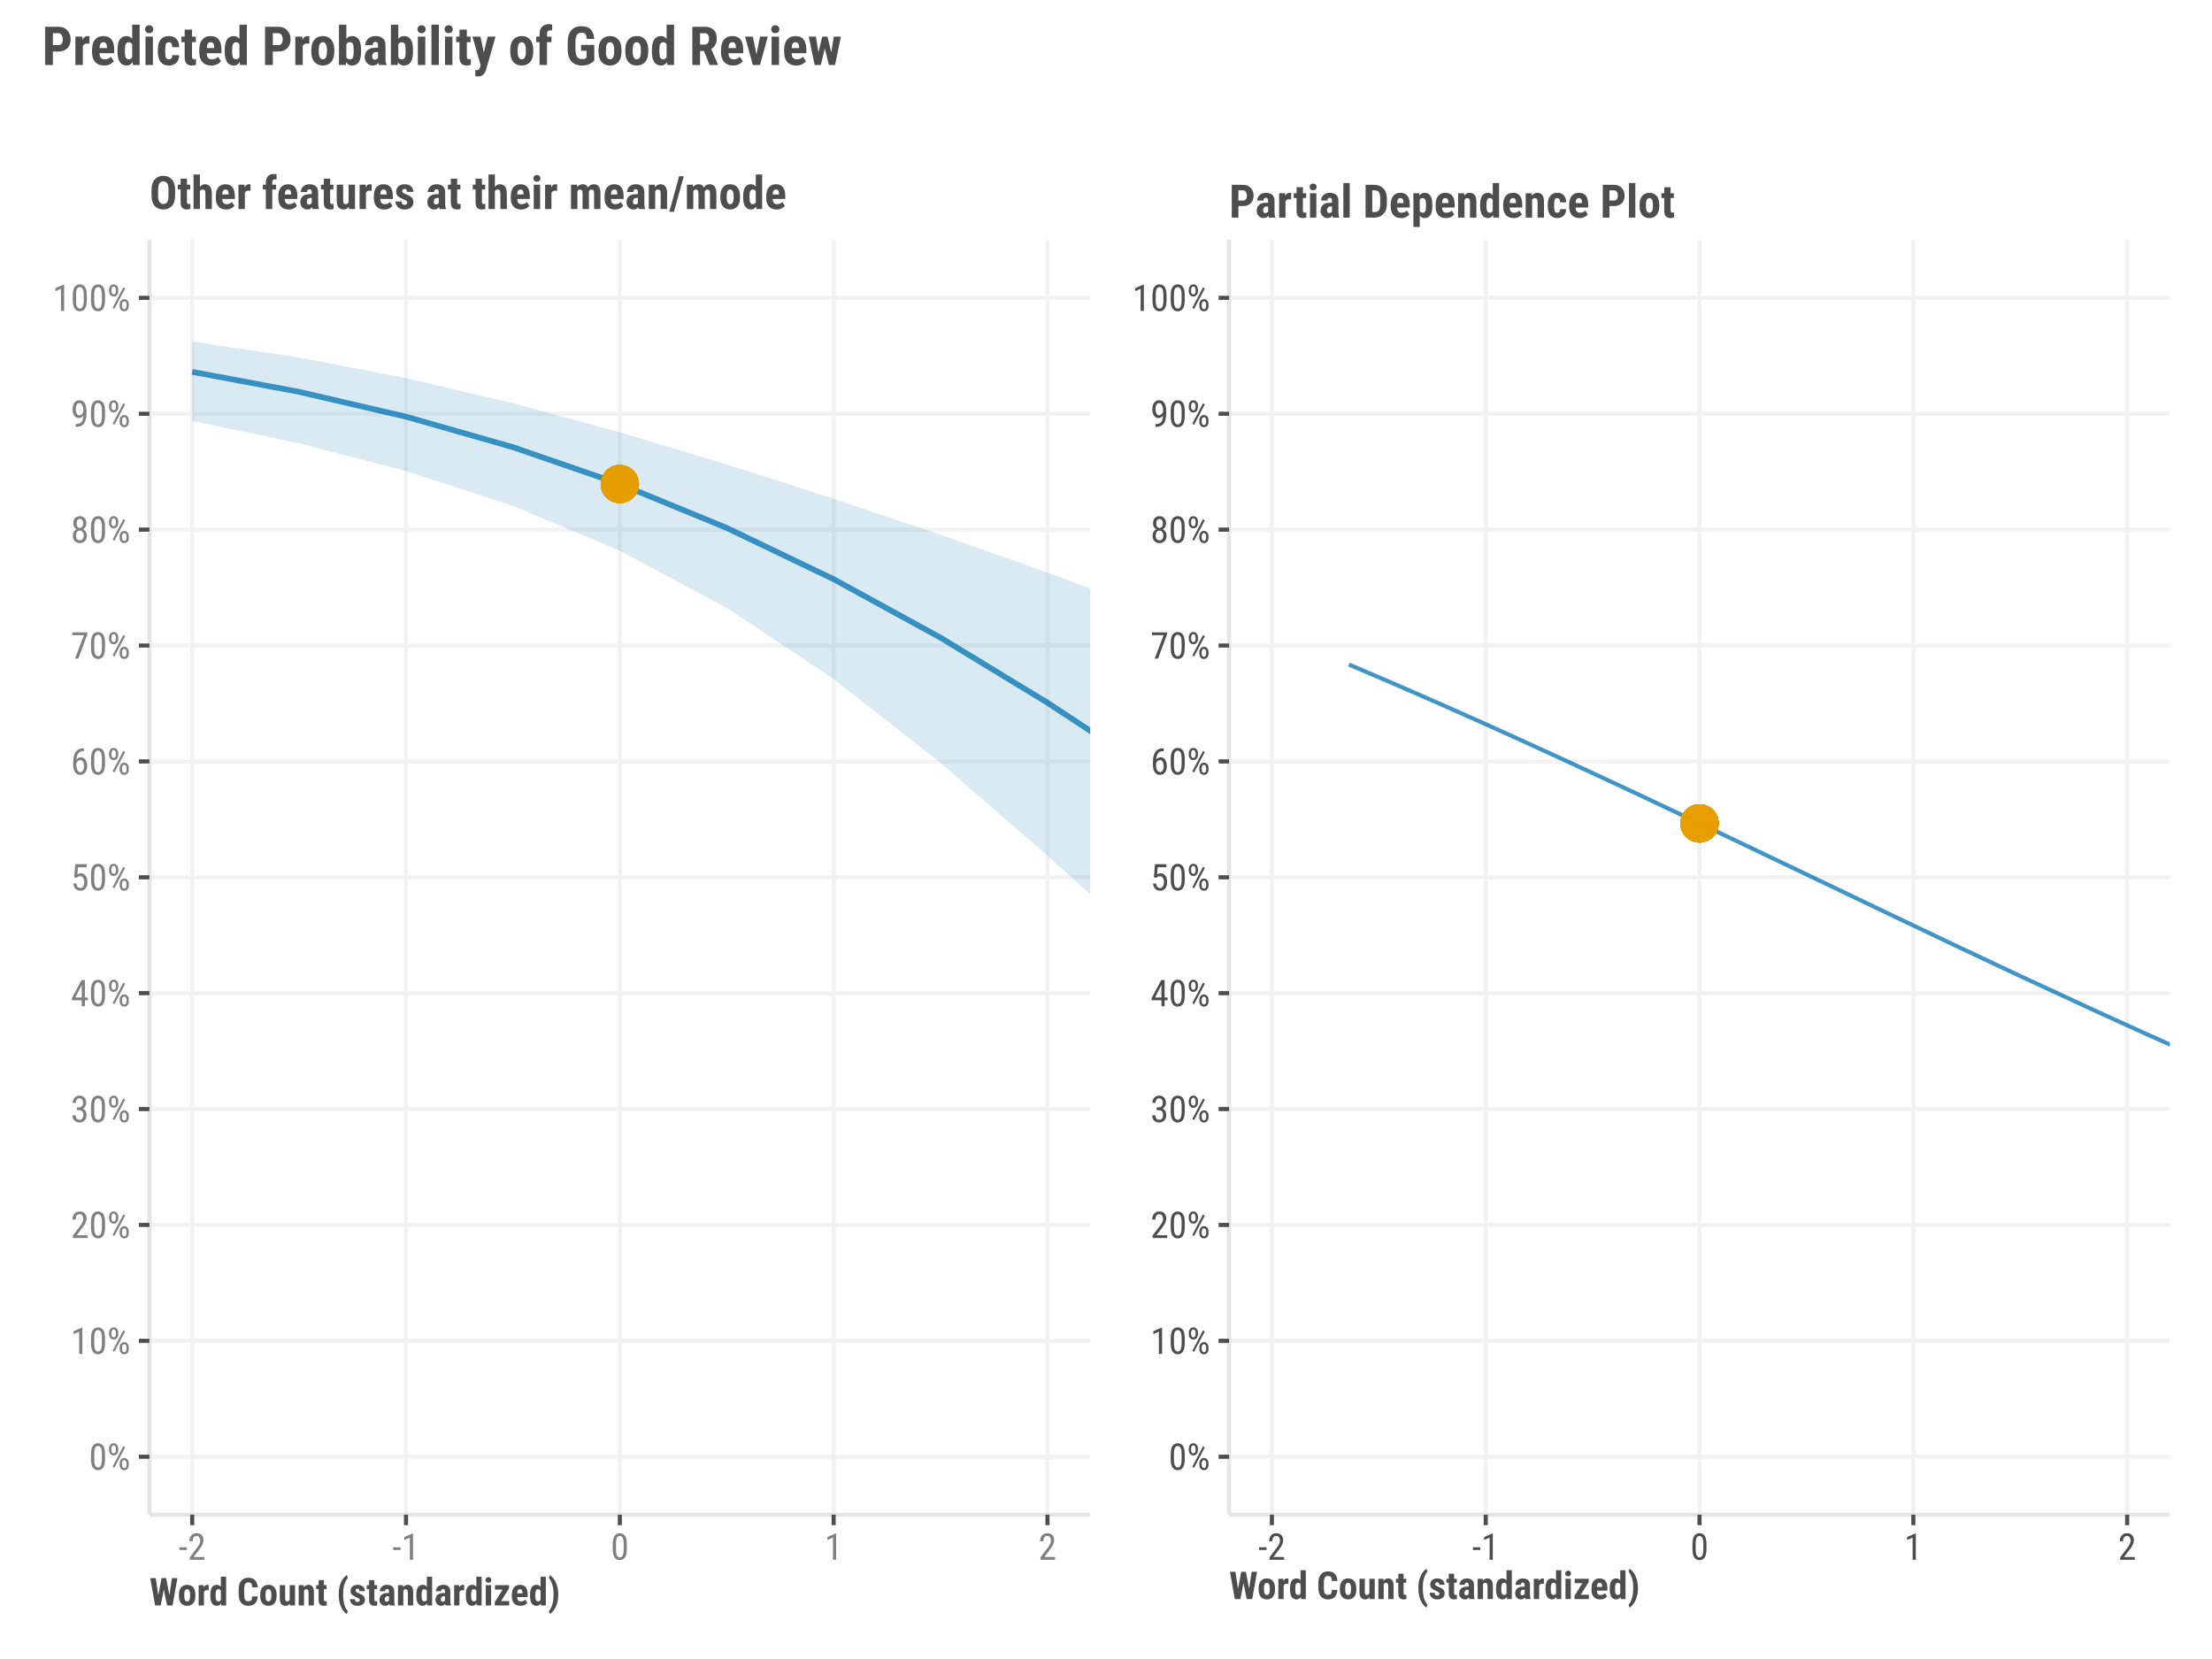
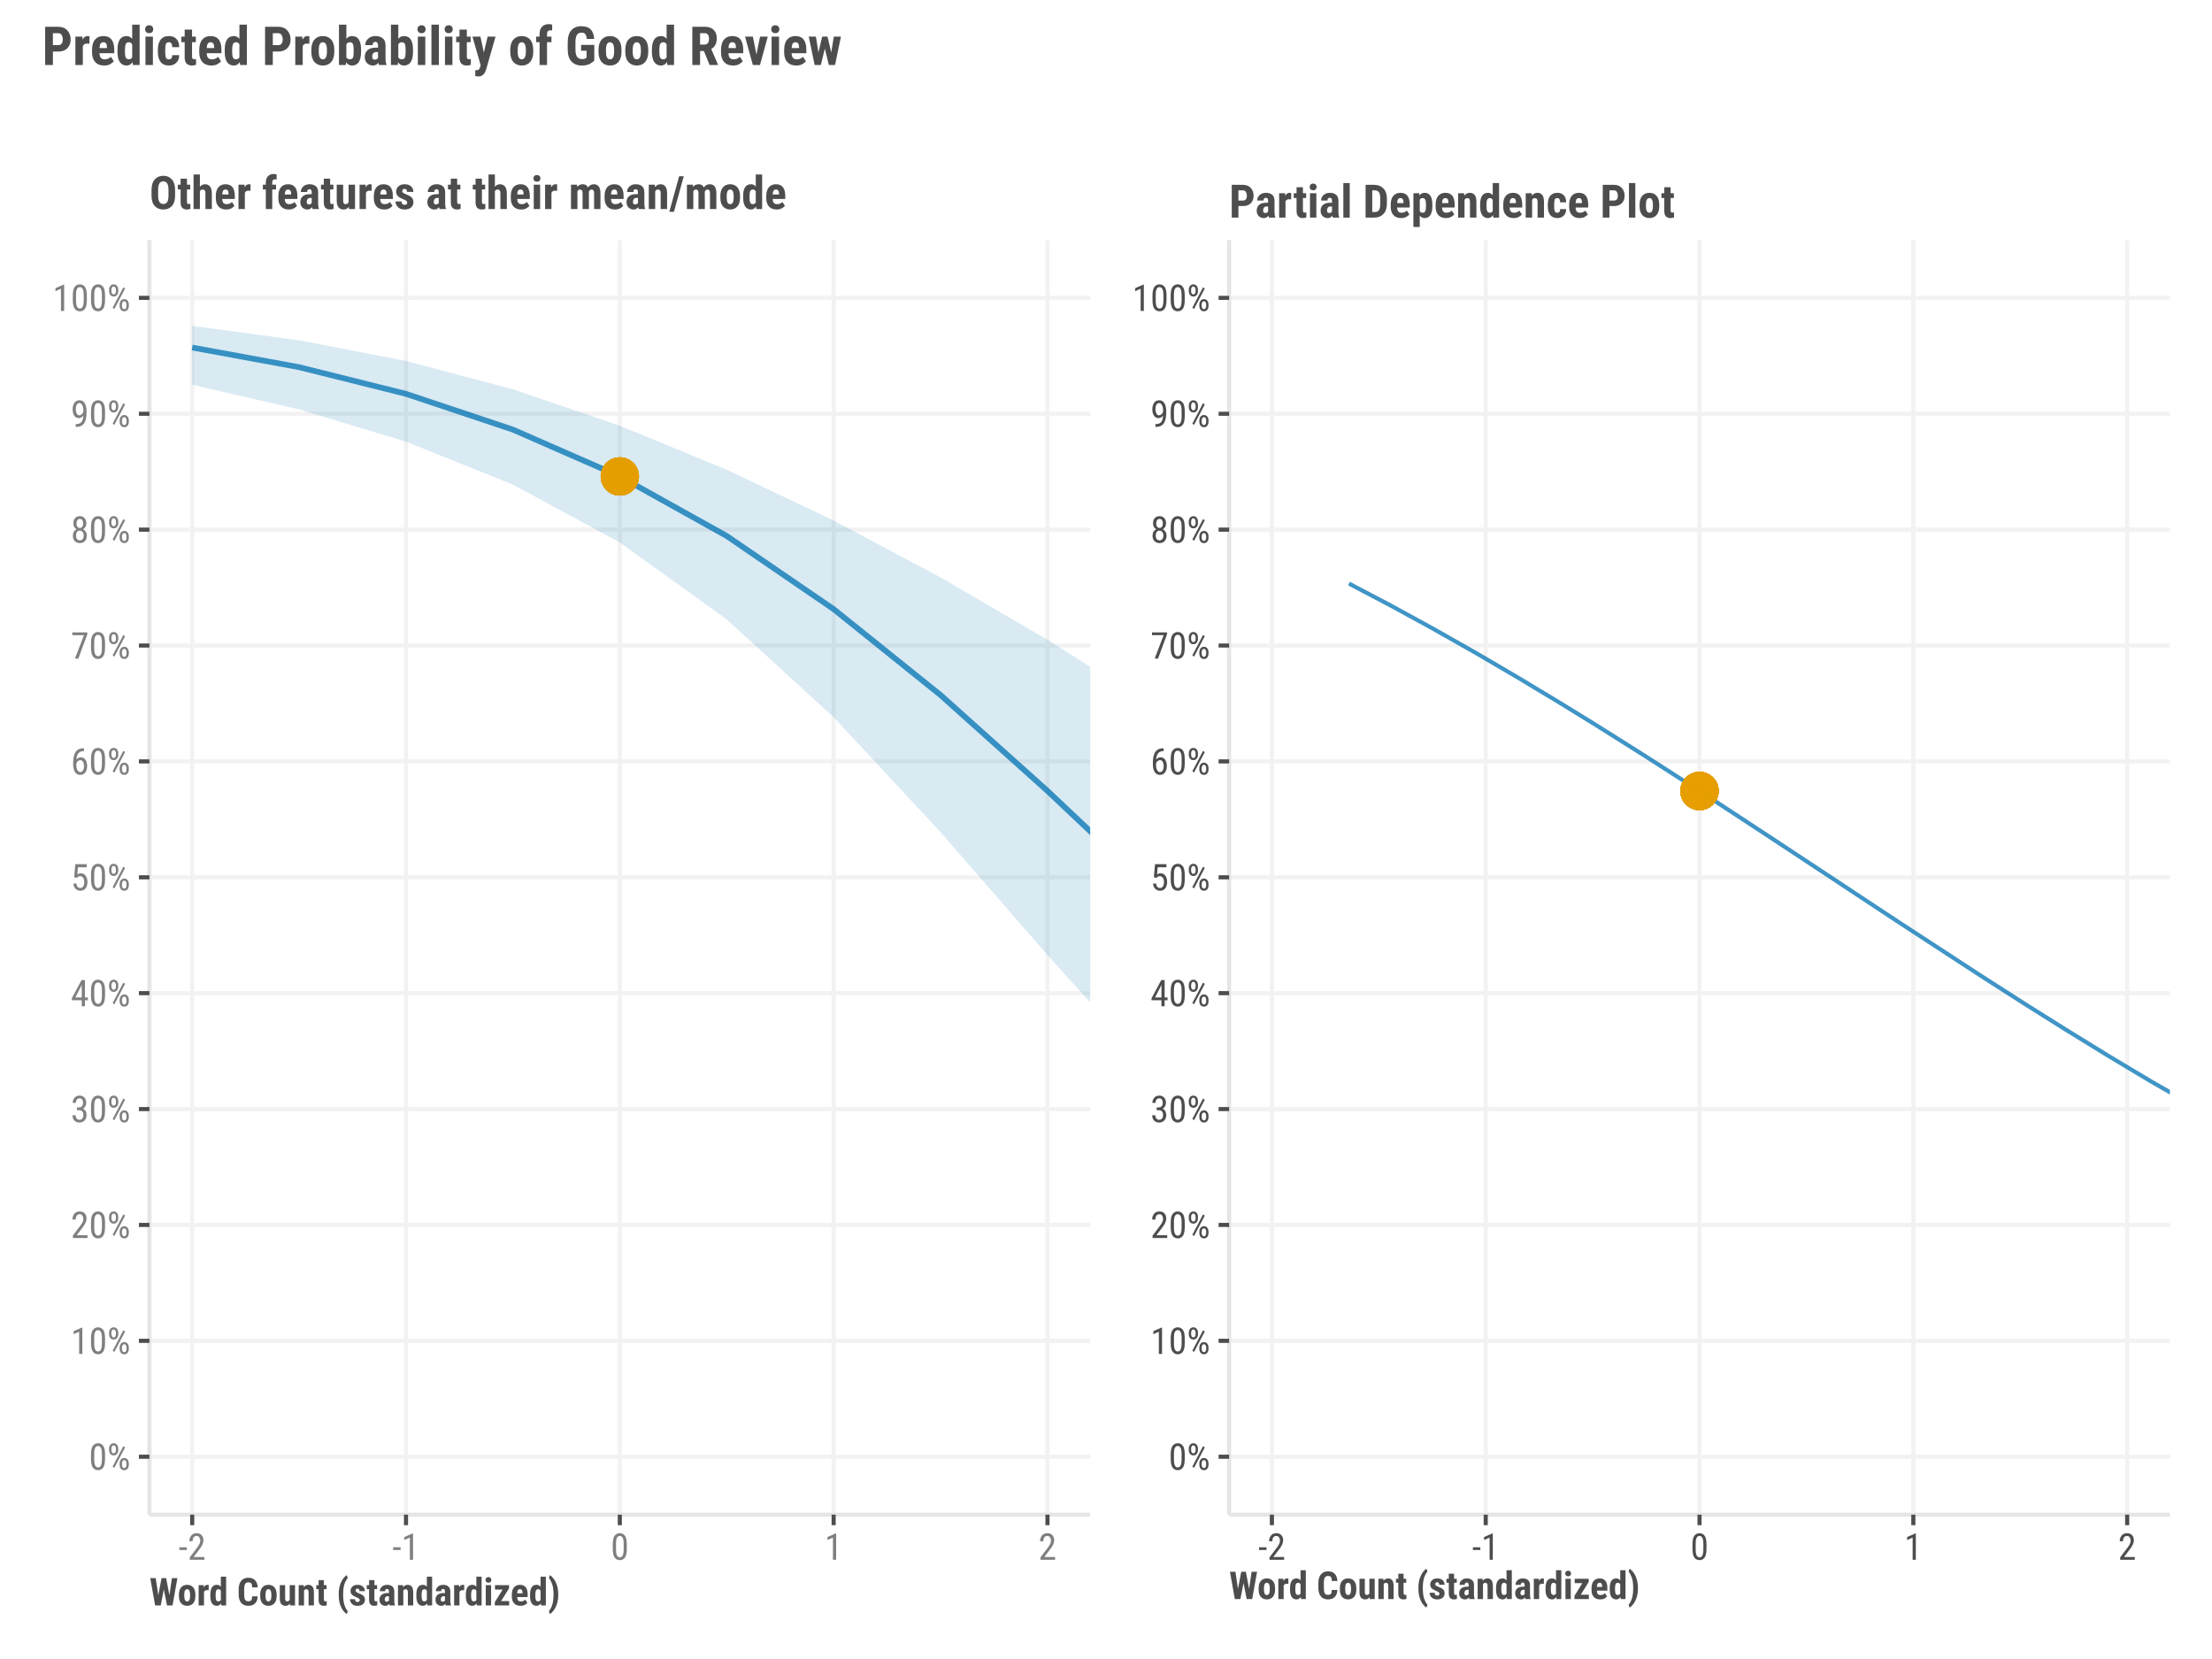
<svg xmlns="http://www.w3.org/2000/svg" class="svglite" width="576.00pt" height="432.00pt" viewBox="0 0 576.00 432.00">
  <defs>
    <style type="text/css">
    .svglite line, .svglite polyline, .svglite polygon, .svglite path, .svglite rect, .svglite circle {
      fill: none;
      stroke: #000000;
      stroke-linecap: round;
      stroke-linejoin: round;
      stroke-miterlimit: 10.00;
    }
    .svglite text {
      white-space: pre;
    }
  </style>
  </defs>
  <rect width="100%" height="100%" style="stroke: none; fill: none;" />
  <defs>
    <clipPath id="cpMC4wMHw1NzYuMDB8MC4wMHw0MzIuMDA=">
      <rect x="0.00" y="0.00" width="576.00" height="432.00" />
    </clipPath>
  </defs>
  <g clip-path="url(#cpMC4wMHw1NzYuMDB8MC4wMHw0MzIuMDA=)">
    <rect x="0" y="0" width="576.00" height="432.00" style="stroke-width: 1.07; stroke: none;" />
  </g>
  <defs>
    <clipPath id="cpMzguOTF8NTY1LjA0fDYyLjQ4fDM5NC40Mg==">
      <rect x="38.91" y="62.48" width="526.13" height="331.94" />
    </clipPath>
  </defs>
  <g clip-path="url(#cpMzguOTF8NTY1LjA0fDYyLjQ4fDM5NC40Mg==)">
</g>
  <g clip-path="url(#cpMC4wMHw1NzYuMDB8MC4wMHw0MzIuMDA=)">
</g>
  <defs>
    <clipPath id="cpNS40OHwyODkuMzd8MjIuMDB8NDI2LjUy">
      <rect x="5.48" y="22.00" width="283.89" height="404.52" />
    </clipPath>
  </defs>
  <g clip-path="url(#cpNS40OHwyODkuMzd8MjIuMDB8NDI2LjUy)">
    <rect x="5.48" y="22.00" width="283.89" height="404.52" style="stroke-width: 1.07; stroke: none;" />
  </g>
  <g clip-path="url(#cpMC4wMHw1NzYuMDB8MC4wMHw0MzIuMDA=)">
</g>
  <defs>
    <clipPath id="cpMzguOTF8MjgzLjg5fDYyLjQ4fDM5NC40Mg==">
      <rect x="38.91" y="62.48" width="244.98" height="331.94" />
    </clipPath>
  </defs>
  <g clip-path="url(#cpMzguOTF8MjgzLjg5fDYyLjQ4fDM5NC40Mg==)">
    <polyline points="38.91,379.33 283.89,379.33 " style="stroke-width: 1.07; stroke: #F2F2F2; stroke-linecap: butt;" />
    <polyline points="38.91,349.15 283.89,349.15 " style="stroke-width: 1.07; stroke: #F2F2F2; stroke-linecap: butt;" />
    <polyline points="38.91,318.97 283.89,318.97 " style="stroke-width: 1.07; stroke: #F2F2F2; stroke-linecap: butt;" />
    <polyline points="38.91,288.80 283.89,288.80 " style="stroke-width: 1.07; stroke: #F2F2F2; stroke-linecap: butt;" />
    <polyline points="38.91,258.62 283.89,258.62 " style="stroke-width: 1.07; stroke: #F2F2F2; stroke-linecap: butt;" />
    <polyline points="38.91,228.45 283.89,228.45 " style="stroke-width: 1.07; stroke: #F2F2F2; stroke-linecap: butt;" />
    <polyline points="38.91,198.27 283.89,198.27 " style="stroke-width: 1.07; stroke: #F2F2F2; stroke-linecap: butt;" />
    <polyline points="38.91,168.09 283.89,168.09 " style="stroke-width: 1.07; stroke: #F2F2F2; stroke-linecap: butt;" />
    <polyline points="38.91,137.92 283.89,137.92 " style="stroke-width: 1.07; stroke: #F2F2F2; stroke-linecap: butt;" />
    <polyline points="38.91,107.74 283.89,107.74 " style="stroke-width: 1.07; stroke: #F2F2F2; stroke-linecap: butt;" />
    <polyline points="38.91,77.56 283.89,77.56 " style="stroke-width: 1.07; stroke: #F2F2F2; stroke-linecap: butt;" />
    <polyline points="50.05,394.42 50.05,62.48 " style="stroke-width: 1.07; stroke: #F2F2F2; stroke-linecap: butt;" />
    <polyline points="105.72,394.42 105.72,62.48 " style="stroke-width: 1.07; stroke: #F2F2F2; stroke-linecap: butt;" />
    <polyline points="161.40,394.42 161.40,62.48 " style="stroke-width: 1.07; stroke: #F2F2F2; stroke-linecap: butt;" />
    <polyline points="217.08,394.42 217.08,62.48 " style="stroke-width: 1.07; stroke: #F2F2F2; stroke-linecap: butt;" />
    <polyline points="272.76,394.42 272.76,62.48 " style="stroke-width: 1.07; stroke: #F2F2F2; stroke-linecap: butt;" />
-     <polyline points="50.05,96.83 77.89,102.04 105.72,108.51 133.56,116.44 161.40,126.04 189.24,137.47 217.08,150.82 244.92,166.05 272.76,182.99 300.59,201.29 328.43,220.46 356.27,239.89 384.11,258.94 411.95,277.03 " style="stroke-width: 1.49; stroke: #0072B2; stroke-opacity: 0.75; stroke-linecap: butt;" />
-     <polygon points="50.05,88.94 77.89,93.11 105.72,98.45 133.56,104.99 161.40,112.58 189.24,120.95 217.08,129.86 244.92,139.24 272.76,149.10 300.59,159.46 328.43,170.33 356.27,181.67 384.11,193.42 411.95,205.49 411.95,330.39 384.11,314.32 356.27,294.87 328.43,272.42 300.59,247.94 272.76,222.81 244.92,198.63 217.08,176.83 189.24,158.32 161.40,143.39 133.56,131.72 105.72,122.63 77.89,115.43 50.05,109.60 " style="stroke-width: 0.00; stroke: none; stroke-linecap: butt; fill: #0072B2; fill-opacity: 0.15;" />
-     <polyline points="50.05,88.94 77.89,93.11 105.72,98.45 133.56,104.99 161.40,112.58 189.24,120.95 217.08,129.86 244.92,139.24 272.76,149.10 300.59,159.46 328.43,170.33 356.27,181.67 384.11,193.42 411.95,205.49 " style="stroke-width: 1.07; stroke: none; stroke-linecap: butt;" />
-     <polyline points="411.95,330.39 384.11,314.32 356.27,294.87 328.43,272.42 300.59,247.94 272.76,222.81 244.92,198.63 217.08,176.83 189.24,158.32 161.40,143.39 133.56,131.72 105.72,122.63 77.89,115.43 50.05,109.60 " style="stroke-width: 1.07; stroke: none; stroke-linecap: butt;" />
-     <circle cx="161.40" cy="126.04" r="4.62" style="stroke-width: 0.71; stroke: #E69F00; stroke-opacity: 0.50; fill: #E69F00; fill-opacity: 0.50;" />
-     <circle cx="161.40" cy="126.04" r="4.62" style="stroke-width: 0.71; stroke: #E69F00; stroke-opacity: 0.50; fill: #E69F00; fill-opacity: 0.50;" />
-     <circle cx="161.40" cy="126.04" r="4.62" style="stroke-width: 0.71; stroke: #E69F00; stroke-opacity: 0.50; fill: #E69F00; fill-opacity: 0.50;" />
-     <circle cx="161.40" cy="126.04" r="4.62" style="stroke-width: 0.71; stroke: #E69F00; stroke-opacity: 0.50; fill: #E69F00; fill-opacity: 0.50;" />
-     <circle cx="161.40" cy="126.04" r="4.62" style="stroke-width: 0.71; stroke: #E69F00; stroke-opacity: 0.50; fill: #E69F00; fill-opacity: 0.50;" />
-     <circle cx="161.40" cy="126.04" r="4.62" style="stroke-width: 0.71; stroke: #E69F00; stroke-opacity: 0.50; fill: #E69F00; fill-opacity: 0.50;" />
-     <circle cx="161.40" cy="126.04" r="4.62" style="stroke-width: 0.71; stroke: #E69F00; stroke-opacity: 0.50; fill: #E69F00; fill-opacity: 0.50;" />
-     <circle cx="161.40" cy="126.04" r="4.62" style="stroke-width: 0.71; stroke: #E69F00; stroke-opacity: 0.50; fill: #E69F00; fill-opacity: 0.50;" />
-     <circle cx="161.40" cy="126.04" r="4.62" style="stroke-width: 0.71; stroke: #E69F00; stroke-opacity: 0.50; fill: #E69F00; fill-opacity: 0.50;" />
-     <circle cx="161.40" cy="126.04" r="4.62" style="stroke-width: 0.71; stroke: #E69F00; stroke-opacity: 0.50; fill: #E69F00; fill-opacity: 0.50;" />
-     <circle cx="161.40" cy="126.04" r="4.62" style="stroke-width: 0.71; stroke: #E69F00; stroke-opacity: 0.50; fill: #E69F00; fill-opacity: 0.50;" />
-     <circle cx="161.40" cy="126.04" r="4.62" style="stroke-width: 0.71; stroke: #E69F00; stroke-opacity: 0.50; fill: #E69F00; fill-opacity: 0.50;" />
-     <circle cx="161.40" cy="126.04" r="4.62" style="stroke-width: 0.71; stroke: #E69F00; stroke-opacity: 0.50; fill: #E69F00; fill-opacity: 0.50;" />
-     <circle cx="161.40" cy="126.04" r="4.62" style="stroke-width: 0.71; stroke: #E69F00; stroke-opacity: 0.50; fill: #E69F00; fill-opacity: 0.50;" />
+     <polyline points="50.05,90.50 77.89,95.61 105.72,102.56 133.56,111.87 161.40,124.06 189.24,139.57 217.08,158.62 244.92,180.99 272.76,205.95 300.59,232.23 328.43,258.28 356.27,282.61 384.11,304.08 411.95,322.12 " style="stroke-width: 1.49; stroke: #0072B2; stroke-opacity: 0.75; stroke-linecap: butt;" />
+     <polygon points="50.05,84.85 77.89,88.61 105.72,94.00 133.56,101.37 161.40,110.85 189.24,122.32 217.08,135.54 244.92,150.35 272.76,166.61 300.59,184.15 328.43,202.63 356.27,221.62 384.11,240.61 411.95,259.06 411.95,356.31 384.11,344.68 356.27,328.36 328.43,306.60 300.59,279.56 272.76,248.68 244.92,216.70 217.08,186.76 189.24,161.30 161.40,141.25 133.56,126.19 105.72,115.00 77.89,106.60 50.05,100.20 " style="stroke-width: 0.00; stroke: none; stroke-linecap: butt; fill: #0072B2; fill-opacity: 0.15;" />
+     <polyline points="50.05,84.85 77.89,88.61 105.72,94.00 133.56,101.37 161.40,110.85 189.24,122.32 217.08,135.54 244.92,150.35 272.76,166.61 300.59,184.15 328.43,202.63 356.27,221.62 384.11,240.61 411.95,259.06 " style="stroke-width: 1.07; stroke: none; stroke-linecap: butt;" />
+     <polyline points="411.95,356.31 384.11,344.68 356.27,328.36 328.43,306.60 300.59,279.56 272.76,248.68 244.92,216.70 217.08,186.76 189.24,161.30 161.40,141.25 133.56,126.19 105.72,115.00 77.89,106.60 50.05,100.20 " style="stroke-width: 1.07; stroke: none; stroke-linecap: butt;" />
+     <circle cx="161.40" cy="124.06" r="4.62" style="stroke-width: 0.71; stroke: #E69F00; stroke-opacity: 0.50; fill: #E69F00; fill-opacity: 0.50;" />
+     <circle cx="161.40" cy="124.06" r="4.62" style="stroke-width: 0.71; stroke: #E69F00; stroke-opacity: 0.50; fill: #E69F00; fill-opacity: 0.50;" />
+     <circle cx="161.40" cy="124.06" r="4.62" style="stroke-width: 0.71; stroke: #E69F00; stroke-opacity: 0.50; fill: #E69F00; fill-opacity: 0.50;" />
+     <circle cx="161.40" cy="124.06" r="4.62" style="stroke-width: 0.71; stroke: #E69F00; stroke-opacity: 0.50; fill: #E69F00; fill-opacity: 0.50;" />
+     <circle cx="161.40" cy="124.06" r="4.62" style="stroke-width: 0.71; stroke: #E69F00; stroke-opacity: 0.50; fill: #E69F00; fill-opacity: 0.50;" />
+     <circle cx="161.40" cy="124.06" r="4.62" style="stroke-width: 0.71; stroke: #E69F00; stroke-opacity: 0.50; fill: #E69F00; fill-opacity: 0.50;" />
+     <circle cx="161.40" cy="124.06" r="4.62" style="stroke-width: 0.71; stroke: #E69F00; stroke-opacity: 0.50; fill: #E69F00; fill-opacity: 0.50;" />
+     <circle cx="161.40" cy="124.06" r="4.62" style="stroke-width: 0.71; stroke: #E69F00; stroke-opacity: 0.50; fill: #E69F00; fill-opacity: 0.50;" />
+     <circle cx="161.40" cy="124.06" r="4.62" style="stroke-width: 0.71; stroke: #E69F00; stroke-opacity: 0.50; fill: #E69F00; fill-opacity: 0.50;" />
+     <circle cx="161.40" cy="124.06" r="4.62" style="stroke-width: 0.71; stroke: #E69F00; stroke-opacity: 0.50; fill: #E69F00; fill-opacity: 0.50;" />
+     <circle cx="161.40" cy="124.06" r="4.62" style="stroke-width: 0.71; stroke: #E69F00; stroke-opacity: 0.50; fill: #E69F00; fill-opacity: 0.50;" />
+     <circle cx="161.40" cy="124.06" r="4.62" style="stroke-width: 0.71; stroke: #E69F00; stroke-opacity: 0.50; fill: #E69F00; fill-opacity: 0.50;" />
+     <circle cx="161.40" cy="124.06" r="4.62" style="stroke-width: 0.71; stroke: #E69F00; stroke-opacity: 0.50; fill: #E69F00; fill-opacity: 0.50;" />
+     <circle cx="161.40" cy="124.06" r="4.62" style="stroke-width: 0.71; stroke: #E69F00; stroke-opacity: 0.50; fill: #E69F00; fill-opacity: 0.50;" />
  </g>
  <g clip-path="url(#cpMC4wMHw1NzYuMDB8MC4wMHw0MzIuMDA=)">
    <polyline points="38.91,394.42 38.91,62.48 " style="stroke-width: 1.07; stroke: #E5E5E5; stroke-linecap: butt;" />
    <text x="33.98" y="382.74" text-anchor="end" style="font-size: 9.60px;fill: #7F7F7F; font-family: &quot;Roboto Condensed&quot;;" textLength="10.81px" lengthAdjust="spacingAndGlyphs">0%</text>
    <text x="33.98" y="352.56" text-anchor="end" style="font-size: 9.60px;fill: #7F7F7F; font-family: &quot;Roboto Condensed&quot;;" textLength="15.54px" lengthAdjust="spacingAndGlyphs">10%</text>
    <text x="33.98" y="322.38" text-anchor="end" style="font-size: 9.60px;fill: #7F7F7F; font-family: &quot;Roboto Condensed&quot;;" textLength="15.54px" lengthAdjust="spacingAndGlyphs">20%</text>
    <text x="33.98" y="292.21" text-anchor="end" style="font-size: 9.60px;fill: #7F7F7F; font-family: &quot;Roboto Condensed&quot;;" textLength="15.54px" lengthAdjust="spacingAndGlyphs">30%</text>
    <text x="33.98" y="262.03" text-anchor="end" style="font-size: 9.60px;fill: #7F7F7F; font-family: &quot;Roboto Condensed&quot;;" textLength="15.54px" lengthAdjust="spacingAndGlyphs">40%</text>
    <text x="33.98" y="231.85" text-anchor="end" style="font-size: 9.60px;fill: #7F7F7F; font-family: &quot;Roboto Condensed&quot;;" textLength="15.54px" lengthAdjust="spacingAndGlyphs">50%</text>
    <text x="33.98" y="201.68" text-anchor="end" style="font-size: 9.60px;fill: #7F7F7F; font-family: &quot;Roboto Condensed&quot;;" textLength="15.54px" lengthAdjust="spacingAndGlyphs">60%</text>
    <text x="33.98" y="171.50" text-anchor="end" style="font-size: 9.60px;fill: #7F7F7F; font-family: &quot;Roboto Condensed&quot;;" textLength="15.54px" lengthAdjust="spacingAndGlyphs">70%</text>
    <text x="33.98" y="141.33" text-anchor="end" style="font-size: 9.60px;fill: #7F7F7F; font-family: &quot;Roboto Condensed&quot;;" textLength="15.54px" lengthAdjust="spacingAndGlyphs">80%</text>
    <text x="33.98" y="111.15" text-anchor="end" style="font-size: 9.60px;fill: #7F7F7F; font-family: &quot;Roboto Condensed&quot;;" textLength="15.54px" lengthAdjust="spacingAndGlyphs">90%</text>
    <text x="33.98" y="80.97" text-anchor="end" style="font-size: 9.60px;fill: #7F7F7F; font-family: &quot;Roboto Condensed&quot;;" textLength="20.28px" lengthAdjust="spacingAndGlyphs">100%</text>
    <polyline points="36.17,379.33 38.91,379.33 " style="stroke-width: 1.07; stroke: #4D4D4D; stroke-linecap: butt;" />
    <polyline points="36.17,349.15 38.91,349.15 " style="stroke-width: 1.07; stroke: #4D4D4D; stroke-linecap: butt;" />
    <polyline points="36.17,318.97 38.91,318.97 " style="stroke-width: 1.07; stroke: #4D4D4D; stroke-linecap: butt;" />
    <polyline points="36.17,288.80 38.91,288.80 " style="stroke-width: 1.07; stroke: #4D4D4D; stroke-linecap: butt;" />
    <polyline points="36.17,258.62 38.91,258.62 " style="stroke-width: 1.07; stroke: #4D4D4D; stroke-linecap: butt;" />
    <polyline points="36.17,228.45 38.91,228.45 " style="stroke-width: 1.07; stroke: #4D4D4D; stroke-linecap: butt;" />
    <polyline points="36.17,198.27 38.91,198.27 " style="stroke-width: 1.07; stroke: #4D4D4D; stroke-linecap: butt;" />
    <polyline points="36.17,168.09 38.91,168.09 " style="stroke-width: 1.07; stroke: #4D4D4D; stroke-linecap: butt;" />
    <polyline points="36.17,137.92 38.91,137.92 " style="stroke-width: 1.07; stroke: #4D4D4D; stroke-linecap: butt;" />
    <polyline points="36.17,107.74 38.91,107.74 " style="stroke-width: 1.07; stroke: #4D4D4D; stroke-linecap: butt;" />
    <polyline points="36.17,77.56 38.91,77.56 " style="stroke-width: 1.07; stroke: #4D4D4D; stroke-linecap: butt;" />
    <polyline points="38.91,394.42 283.89,394.42 " style="stroke-width: 1.07; stroke: #E5E5E5; stroke-linecap: butt;" />
    <polyline points="50.05,397.15 50.05,394.42 " style="stroke-width: 1.07; stroke: #4D4D4D; stroke-linecap: butt;" />
    <polyline points="105.72,397.15 105.72,394.42 " style="stroke-width: 1.07; stroke: #4D4D4D; stroke-linecap: butt;" />
    <polyline points="161.40,397.15 161.40,394.42 " style="stroke-width: 1.07; stroke: #4D4D4D; stroke-linecap: butt;" />
    <polyline points="217.08,397.15 217.08,394.42 " style="stroke-width: 1.07; stroke: #4D4D4D; stroke-linecap: butt;" />
    <polyline points="272.76,397.15 272.76,394.42 " style="stroke-width: 1.07; stroke: #4D4D4D; stroke-linecap: butt;" />
    <text x="50.05" y="406.16" text-anchor="middle" style="font-size: 9.60px;fill: #7F7F7F; font-family: &quot;Roboto Condensed&quot;;" textLength="7.11px" lengthAdjust="spacingAndGlyphs">-2</text>
    <text x="105.72" y="406.16" text-anchor="middle" style="font-size: 9.60px;fill: #7F7F7F; font-family: &quot;Roboto Condensed&quot;;" textLength="7.11px" lengthAdjust="spacingAndGlyphs">-1</text>
    <text x="161.40" y="406.16" text-anchor="middle" style="font-size: 9.60px;fill: #7F7F7F; font-family: &quot;Roboto Condensed&quot;;" textLength="4.74px" lengthAdjust="spacingAndGlyphs">0</text>
    <text x="217.08" y="406.16" text-anchor="middle" style="font-size: 9.60px;fill: #7F7F7F; font-family: &quot;Roboto Condensed&quot;;" textLength="4.74px" lengthAdjust="spacingAndGlyphs">1</text>
    <text x="272.76" y="406.16" text-anchor="middle" style="font-size: 9.60px;fill: #7F7F7F; font-family: &quot;Roboto Condensed&quot;;" textLength="4.74px" lengthAdjust="spacingAndGlyphs">2</text>
    <text x="38.91" y="418.06" style="font-size: 10.00px; font-weight: bold;fill: #4D4D4D; font-family: &quot;Roboto Condensed&quot;;" textLength="107.39px" lengthAdjust="spacingAndGlyphs">Word Count (standardized)</text>
    <text x="38.91" y="54.43" style="font-size: 12.00px; font-weight: bold;fill: #4D4D4D; font-family: &quot;Roboto Condensed&quot;;" textLength="166.13px" lengthAdjust="spacingAndGlyphs">Other features at their mean/mode</text>
  </g>
  <defs>
    <clipPath id="cpMjg5LjM3fDU3MC41MnwyMi4wMHw0MjYuNTI=">
      <rect x="289.37" y="22.00" width="281.15" height="404.52" />
    </clipPath>
  </defs>
  <g clip-path="url(#cpMjg5LjM3fDU3MC41MnwyMi4wMHw0MjYuNTI=)">
    <rect x="289.37" y="22.00" width="281.15" height="404.52" style="stroke-width: 1.07; stroke: none;" />
  </g>
  <g clip-path="url(#cpMC4wMHw1NzYuMDB8MC4wMHw0MzIuMDA=)">
</g>
  <defs>
    <clipPath id="cpMzIwLjA2fDU2NS4wNHw2Mi40OHwzOTQuNDI=">
      <rect x="320.06" y="62.48" width="244.98" height="331.94" />
    </clipPath>
  </defs>
  <g clip-path="url(#cpMzIwLjA2fDU2NS4wNHw2Mi40OHwzOTQuNDI=)">
    <polyline points="320.06,379.33 565.04,379.33 " style="stroke-width: 1.07; stroke: #F2F2F2; stroke-linecap: butt;" />
    <polyline points="320.06,349.15 565.04,349.15 " style="stroke-width: 1.07; stroke: #F2F2F2; stroke-linecap: butt;" />
    <polyline points="320.06,318.97 565.04,318.97 " style="stroke-width: 1.07; stroke: #F2F2F2; stroke-linecap: butt;" />
    <polyline points="320.06,288.80 565.04,288.80 " style="stroke-width: 1.07; stroke: #F2F2F2; stroke-linecap: butt;" />
    <polyline points="320.06,258.62 565.04,258.62 " style="stroke-width: 1.07; stroke: #F2F2F2; stroke-linecap: butt;" />
    <polyline points="320.06,228.45 565.04,228.45 " style="stroke-width: 1.07; stroke: #F2F2F2; stroke-linecap: butt;" />
    <polyline points="320.06,198.27 565.04,198.27 " style="stroke-width: 1.07; stroke: #F2F2F2; stroke-linecap: butt;" />
    <polyline points="320.06,168.09 565.04,168.09 " style="stroke-width: 1.07; stroke: #F2F2F2; stroke-linecap: butt;" />
    <polyline points="320.06,137.92 565.04,137.92 " style="stroke-width: 1.07; stroke: #F2F2F2; stroke-linecap: butt;" />
    <polyline points="320.06,107.74 565.04,107.74 " style="stroke-width: 1.07; stroke: #F2F2F2; stroke-linecap: butt;" />
    <polyline points="320.06,77.56 565.04,77.56 " style="stroke-width: 1.07; stroke: #F2F2F2; stroke-linecap: butt;" />
    <polyline points="331.20,394.42 331.20,62.48 " style="stroke-width: 1.07; stroke: #F2F2F2; stroke-linecap: butt;" />
    <polyline points="386.88,394.42 386.88,62.48 " style="stroke-width: 1.07; stroke: #F2F2F2; stroke-linecap: butt;" />
    <polyline points="442.55,394.42 442.55,62.48 " style="stroke-width: 1.07; stroke: #F2F2F2; stroke-linecap: butt;" />
    <polyline points="498.23,394.42 498.23,62.48 " style="stroke-width: 1.07; stroke: #F2F2F2; stroke-linecap: butt;" />
    <polyline points="553.91,394.42 553.91,62.48 " style="stroke-width: 1.07; stroke: #F2F2F2; stroke-linecap: butt;" />
-     <polyline points="351.26,173.05 362.24,177.73 372.56,182.23 373.22,182.52 384.20,187.39 388.49,189.31 395.18,192.34 406.16,197.36 417.14,202.44 428.12,207.58 439.10,212.77 450.08,217.99 461.06,223.23 472.05,228.48 483.03,233.74 494.01,238.99 508.28,245.78 515.97,249.41 522.88,252.67 526.95,254.57 528.04,255.08 544.41,262.66 548.91,264.72 559.89,269.70 576.91,277.25 581.85,279.40 592.83,284.12 603.81,288.73 680.67,317.71 " style="stroke-width: 1.07; stroke: #0072B2; stroke-opacity: 0.75; stroke-linecap: butt;" />
-     <circle cx="442.55" cy="214.40" r="4.62" style="stroke-width: 0.71; stroke: #E69F00; stroke-opacity: 0.50; fill: #E69F00; fill-opacity: 0.50;" />
-     <circle cx="442.55" cy="214.40" r="4.62" style="stroke-width: 0.71; stroke: #E69F00; stroke-opacity: 0.50; fill: #E69F00; fill-opacity: 0.50;" />
-     <circle cx="442.55" cy="214.40" r="4.62" style="stroke-width: 0.71; stroke: #E69F00; stroke-opacity: 0.50; fill: #E69F00; fill-opacity: 0.50;" />
-     <circle cx="442.55" cy="214.40" r="4.62" style="stroke-width: 0.71; stroke: #E69F00; stroke-opacity: 0.50; fill: #E69F00; fill-opacity: 0.50;" />
-     <circle cx="442.55" cy="214.40" r="4.62" style="stroke-width: 0.71; stroke: #E69F00; stroke-opacity: 0.50; fill: #E69F00; fill-opacity: 0.50;" />
-     <circle cx="442.55" cy="214.40" r="4.62" style="stroke-width: 0.71; stroke: #E69F00; stroke-opacity: 0.50; fill: #E69F00; fill-opacity: 0.50;" />
-     <circle cx="442.55" cy="214.40" r="4.62" style="stroke-width: 0.71; stroke: #E69F00; stroke-opacity: 0.50; fill: #E69F00; fill-opacity: 0.50;" />
-     <circle cx="442.55" cy="214.40" r="4.62" style="stroke-width: 0.71; stroke: #E69F00; stroke-opacity: 0.50; fill: #E69F00; fill-opacity: 0.50;" />
-     <circle cx="442.55" cy="214.40" r="4.62" style="stroke-width: 0.71; stroke: #E69F00; stroke-opacity: 0.50; fill: #E69F00; fill-opacity: 0.50;" />
-     <circle cx="442.55" cy="214.40" r="4.62" style="stroke-width: 0.71; stroke: #E69F00; stroke-opacity: 0.50; fill: #E69F00; fill-opacity: 0.50;" />
-     <circle cx="442.55" cy="214.40" r="4.62" style="stroke-width: 0.71; stroke: #E69F00; stroke-opacity: 0.50; fill: #E69F00; fill-opacity: 0.50;" />
-     <circle cx="442.55" cy="214.40" r="4.62" style="stroke-width: 0.71; stroke: #E69F00; stroke-opacity: 0.50; fill: #E69F00; fill-opacity: 0.50;" />
-     <circle cx="442.55" cy="214.40" r="4.62" style="stroke-width: 0.71; stroke: #E69F00; stroke-opacity: 0.50; fill: #E69F00; fill-opacity: 0.50;" />
-     <circle cx="442.55" cy="214.40" r="4.62" style="stroke-width: 0.71; stroke: #E69F00; stroke-opacity: 0.50; fill: #E69F00; fill-opacity: 0.50;" />
-     <circle cx="442.55" cy="214.40" r="4.62" style="stroke-width: 0.71; stroke: #E69F00; stroke-opacity: 0.50; fill: #E69F00; fill-opacity: 0.50;" />
-     <circle cx="442.55" cy="214.40" r="4.62" style="stroke-width: 0.71; stroke: #E69F00; stroke-opacity: 0.50; fill: #E69F00; fill-opacity: 0.50;" />
-     <circle cx="442.55" cy="214.40" r="4.62" style="stroke-width: 0.71; stroke: #E69F00; stroke-opacity: 0.50; fill: #E69F00; fill-opacity: 0.50;" />
-     <circle cx="442.55" cy="214.40" r="4.62" style="stroke-width: 0.71; stroke: #E69F00; stroke-opacity: 0.50; fill: #E69F00; fill-opacity: 0.50;" />
-     <circle cx="442.55" cy="214.40" r="4.62" style="stroke-width: 0.71; stroke: #E69F00; stroke-opacity: 0.50; fill: #E69F00; fill-opacity: 0.50;" />
-     <circle cx="442.55" cy="214.40" r="4.62" style="stroke-width: 0.71; stroke: #E69F00; stroke-opacity: 0.50; fill: #E69F00; fill-opacity: 0.50;" />
-     <circle cx="442.55" cy="214.40" r="4.62" style="stroke-width: 0.71; stroke: #E69F00; stroke-opacity: 0.50; fill: #E69F00; fill-opacity: 0.50;" />
-     <circle cx="442.55" cy="214.40" r="4.62" style="stroke-width: 0.71; stroke: #E69F00; stroke-opacity: 0.50; fill: #E69F00; fill-opacity: 0.50;" />
-     <circle cx="442.55" cy="214.40" r="4.62" style="stroke-width: 0.71; stroke: #E69F00; stroke-opacity: 0.50; fill: #E69F00; fill-opacity: 0.50;" />
-     <circle cx="442.55" cy="214.40" r="4.62" style="stroke-width: 0.71; stroke: #E69F00; stroke-opacity: 0.50; fill: #E69F00; fill-opacity: 0.50;" />
-     <circle cx="442.55" cy="214.40" r="4.62" style="stroke-width: 0.71; stroke: #E69F00; stroke-opacity: 0.50; fill: #E69F00; fill-opacity: 0.50;" />
-     <circle cx="442.55" cy="214.40" r="4.62" style="stroke-width: 0.71; stroke: #E69F00; stroke-opacity: 0.50; fill: #E69F00; fill-opacity: 0.50;" />
-     <circle cx="442.55" cy="214.40" r="4.62" style="stroke-width: 0.71; stroke: #E69F00; stroke-opacity: 0.50; fill: #E69F00; fill-opacity: 0.50;" />
-     <circle cx="442.55" cy="214.40" r="4.62" style="stroke-width: 0.71; stroke: #E69F00; stroke-opacity: 0.50; fill: #E69F00; fill-opacity: 0.50;" />
-     <circle cx="442.55" cy="214.40" r="4.62" style="stroke-width: 0.71; stroke: #E69F00; stroke-opacity: 0.50; fill: #E69F00; fill-opacity: 0.50;" />
+     <polyline points="351.26,151.96 362.24,157.73 373.22,163.74 384.20,169.96 395.18,176.39 406.16,183.00 414.73,188.27 417.14,189.78 428.12,196.70 439.10,203.75 442.62,206.02 450.08,210.89 461.06,218.10 463.26,219.55 472.05,225.35 474.02,226.65 483.03,232.61 484.78,233.77 494.01,239.86 515.97,254.19 526.95,261.22 528.04,261.91 537.93,268.12 548.91,274.88 559.89,281.46 581.85,294.05 587.67,297.25 592.83,300.03 598.43,302.99 680.67,338.91 " style="stroke-width: 1.07; stroke: #0072B2; stroke-opacity: 0.75; stroke-linecap: butt;" />
+     <circle cx="442.55" cy="205.98" r="4.62" style="stroke-width: 0.71; stroke: #E69F00; stroke-opacity: 0.50; fill: #E69F00; fill-opacity: 0.50;" />
+     <circle cx="442.55" cy="205.98" r="4.62" style="stroke-width: 0.71; stroke: #E69F00; stroke-opacity: 0.50; fill: #E69F00; fill-opacity: 0.50;" />
+     <circle cx="442.55" cy="205.98" r="4.62" style="stroke-width: 0.71; stroke: #E69F00; stroke-opacity: 0.50; fill: #E69F00; fill-opacity: 0.50;" />
+     <circle cx="442.55" cy="205.98" r="4.62" style="stroke-width: 0.71; stroke: #E69F00; stroke-opacity: 0.50; fill: #E69F00; fill-opacity: 0.50;" />
+     <circle cx="442.55" cy="205.98" r="4.62" style="stroke-width: 0.71; stroke: #E69F00; stroke-opacity: 0.50; fill: #E69F00; fill-opacity: 0.50;" />
+     <circle cx="442.55" cy="205.98" r="4.62" style="stroke-width: 0.71; stroke: #E69F00; stroke-opacity: 0.50; fill: #E69F00; fill-opacity: 0.50;" />
+     <circle cx="442.55" cy="205.98" r="4.62" style="stroke-width: 0.71; stroke: #E69F00; stroke-opacity: 0.50; fill: #E69F00; fill-opacity: 0.50;" />
+     <circle cx="442.55" cy="205.98" r="4.62" style="stroke-width: 0.71; stroke: #E69F00; stroke-opacity: 0.50; fill: #E69F00; fill-opacity: 0.50;" />
+     <circle cx="442.55" cy="205.98" r="4.62" style="stroke-width: 0.71; stroke: #E69F00; stroke-opacity: 0.50; fill: #E69F00; fill-opacity: 0.50;" />
+     <circle cx="442.55" cy="205.98" r="4.62" style="stroke-width: 0.71; stroke: #E69F00; stroke-opacity: 0.50; fill: #E69F00; fill-opacity: 0.50;" />
+     <circle cx="442.55" cy="205.98" r="4.62" style="stroke-width: 0.71; stroke: #E69F00; stroke-opacity: 0.50; fill: #E69F00; fill-opacity: 0.50;" />
+     <circle cx="442.55" cy="205.98" r="4.62" style="stroke-width: 0.71; stroke: #E69F00; stroke-opacity: 0.50; fill: #E69F00; fill-opacity: 0.50;" />
+     <circle cx="442.55" cy="205.98" r="4.62" style="stroke-width: 0.71; stroke: #E69F00; stroke-opacity: 0.50; fill: #E69F00; fill-opacity: 0.50;" />
+     <circle cx="442.55" cy="205.98" r="4.62" style="stroke-width: 0.71; stroke: #E69F00; stroke-opacity: 0.50; fill: #E69F00; fill-opacity: 0.50;" />
+     <circle cx="442.55" cy="205.98" r="4.62" style="stroke-width: 0.71; stroke: #E69F00; stroke-opacity: 0.50; fill: #E69F00; fill-opacity: 0.50;" />
+     <circle cx="442.55" cy="205.98" r="4.62" style="stroke-width: 0.71; stroke: #E69F00; stroke-opacity: 0.50; fill: #E69F00; fill-opacity: 0.50;" />
+     <circle cx="442.55" cy="205.98" r="4.62" style="stroke-width: 0.71; stroke: #E69F00; stroke-opacity: 0.50; fill: #E69F00; fill-opacity: 0.50;" />
+     <circle cx="442.55" cy="205.98" r="4.62" style="stroke-width: 0.71; stroke: #E69F00; stroke-opacity: 0.50; fill: #E69F00; fill-opacity: 0.50;" />
+     <circle cx="442.55" cy="205.98" r="4.62" style="stroke-width: 0.71; stroke: #E69F00; stroke-opacity: 0.50; fill: #E69F00; fill-opacity: 0.50;" />
+     <circle cx="442.55" cy="205.98" r="4.62" style="stroke-width: 0.71; stroke: #E69F00; stroke-opacity: 0.50; fill: #E69F00; fill-opacity: 0.50;" />
+     <circle cx="442.55" cy="205.98" r="4.62" style="stroke-width: 0.71; stroke: #E69F00; stroke-opacity: 0.50; fill: #E69F00; fill-opacity: 0.50;" />
+     <circle cx="442.55" cy="205.98" r="4.62" style="stroke-width: 0.71; stroke: #E69F00; stroke-opacity: 0.50; fill: #E69F00; fill-opacity: 0.50;" />
+     <circle cx="442.55" cy="205.98" r="4.62" style="stroke-width: 0.71; stroke: #E69F00; stroke-opacity: 0.50; fill: #E69F00; fill-opacity: 0.50;" />
+     <circle cx="442.55" cy="205.98" r="4.62" style="stroke-width: 0.71; stroke: #E69F00; stroke-opacity: 0.50; fill: #E69F00; fill-opacity: 0.50;" />
+     <circle cx="442.55" cy="205.98" r="4.62" style="stroke-width: 0.71; stroke: #E69F00; stroke-opacity: 0.50; fill: #E69F00; fill-opacity: 0.50;" />
+     <circle cx="442.55" cy="205.98" r="4.62" style="stroke-width: 0.71; stroke: #E69F00; stroke-opacity: 0.50; fill: #E69F00; fill-opacity: 0.50;" />
+     <circle cx="442.55" cy="205.98" r="4.62" style="stroke-width: 0.71; stroke: #E69F00; stroke-opacity: 0.50; fill: #E69F00; fill-opacity: 0.50;" />
+     <circle cx="442.55" cy="205.98" r="4.62" style="stroke-width: 0.71; stroke: #E69F00; stroke-opacity: 0.50; fill: #E69F00; fill-opacity: 0.50;" />
+     <circle cx="442.55" cy="205.98" r="4.62" style="stroke-width: 0.71; stroke: #E69F00; stroke-opacity: 0.50; fill: #E69F00; fill-opacity: 0.50;" />
+     <circle cx="442.55" cy="205.98" r="4.62" style="stroke-width: 0.71; stroke: #E69F00; stroke-opacity: 0.50; fill: #E69F00; fill-opacity: 0.50;" />
  </g>
  <g clip-path="url(#cpMC4wMHw1NzYuMDB8MC4wMHw0MzIuMDA=)">
    <polyline points="320.06,394.42 320.06,62.48 " style="stroke-width: 1.07; stroke: #E5E5E5; stroke-linecap: butt;" />
    <text x="315.13" y="382.74" text-anchor="end" style="font-size: 9.60px;fill: #4D4D4D; font-family: &quot;Roboto Condensed&quot;;" textLength="10.81px" lengthAdjust="spacingAndGlyphs">0%</text>
    <text x="315.13" y="352.56" text-anchor="end" style="font-size: 9.60px;fill: #4D4D4D; font-family: &quot;Roboto Condensed&quot;;" textLength="15.54px" lengthAdjust="spacingAndGlyphs">10%</text>
    <text x="315.13" y="322.38" text-anchor="end" style="font-size: 9.60px;fill: #4D4D4D; font-family: &quot;Roboto Condensed&quot;;" textLength="15.54px" lengthAdjust="spacingAndGlyphs">20%</text>
    <text x="315.13" y="292.21" text-anchor="end" style="font-size: 9.60px;fill: #4D4D4D; font-family: &quot;Roboto Condensed&quot;;" textLength="15.54px" lengthAdjust="spacingAndGlyphs">30%</text>
    <text x="315.13" y="262.03" text-anchor="end" style="font-size: 9.60px;fill: #4D4D4D; font-family: &quot;Roboto Condensed&quot;;" textLength="15.54px" lengthAdjust="spacingAndGlyphs">40%</text>
    <text x="315.13" y="231.85" text-anchor="end" style="font-size: 9.60px;fill: #4D4D4D; font-family: &quot;Roboto Condensed&quot;;" textLength="15.54px" lengthAdjust="spacingAndGlyphs">50%</text>
    <text x="315.13" y="201.68" text-anchor="end" style="font-size: 9.60px;fill: #4D4D4D; font-family: &quot;Roboto Condensed&quot;;" textLength="15.54px" lengthAdjust="spacingAndGlyphs">60%</text>
    <text x="315.13" y="171.50" text-anchor="end" style="font-size: 9.60px;fill: #4D4D4D; font-family: &quot;Roboto Condensed&quot;;" textLength="15.54px" lengthAdjust="spacingAndGlyphs">70%</text>
    <text x="315.13" y="141.33" text-anchor="end" style="font-size: 9.60px;fill: #4D4D4D; font-family: &quot;Roboto Condensed&quot;;" textLength="15.54px" lengthAdjust="spacingAndGlyphs">80%</text>
    <text x="315.13" y="111.15" text-anchor="end" style="font-size: 9.60px;fill: #4D4D4D; font-family: &quot;Roboto Condensed&quot;;" textLength="15.54px" lengthAdjust="spacingAndGlyphs">90%</text>
    <text x="315.13" y="80.97" text-anchor="end" style="font-size: 9.60px;fill: #4D4D4D; font-family: &quot;Roboto Condensed&quot;;" textLength="20.28px" lengthAdjust="spacingAndGlyphs">100%</text>
    <polyline points="317.32,379.33 320.06,379.33 " style="stroke-width: 1.07; stroke: #4D4D4D; stroke-linecap: butt;" />
    <polyline points="317.32,349.15 320.06,349.15 " style="stroke-width: 1.07; stroke: #4D4D4D; stroke-linecap: butt;" />
    <polyline points="317.32,318.97 320.06,318.97 " style="stroke-width: 1.07; stroke: #4D4D4D; stroke-linecap: butt;" />
    <polyline points="317.32,288.80 320.06,288.80 " style="stroke-width: 1.07; stroke: #4D4D4D; stroke-linecap: butt;" />
    <polyline points="317.32,258.62 320.06,258.62 " style="stroke-width: 1.07; stroke: #4D4D4D; stroke-linecap: butt;" />
    <polyline points="317.32,228.45 320.06,228.45 " style="stroke-width: 1.07; stroke: #4D4D4D; stroke-linecap: butt;" />
    <polyline points="317.32,198.27 320.06,198.27 " style="stroke-width: 1.07; stroke: #4D4D4D; stroke-linecap: butt;" />
    <polyline points="317.32,168.09 320.06,168.09 " style="stroke-width: 1.07; stroke: #4D4D4D; stroke-linecap: butt;" />
    <polyline points="317.32,137.92 320.06,137.92 " style="stroke-width: 1.07; stroke: #4D4D4D; stroke-linecap: butt;" />
    <polyline points="317.32,107.74 320.06,107.74 " style="stroke-width: 1.07; stroke: #4D4D4D; stroke-linecap: butt;" />
    <polyline points="317.32,77.56 320.06,77.56 " style="stroke-width: 1.07; stroke: #4D4D4D; stroke-linecap: butt;" />
    <polyline points="320.06,394.42 565.04,394.42 " style="stroke-width: 1.07; stroke: #E5E5E5; stroke-linecap: butt;" />
    <polyline points="331.20,397.15 331.20,394.42 " style="stroke-width: 1.07; stroke: #4D4D4D; stroke-linecap: butt;" />
    <polyline points="386.88,397.15 386.88,394.42 " style="stroke-width: 1.07; stroke: #4D4D4D; stroke-linecap: butt;" />
    <polyline points="442.55,397.15 442.55,394.42 " style="stroke-width: 1.07; stroke: #4D4D4D; stroke-linecap: butt;" />
    <polyline points="498.23,397.15 498.23,394.42 " style="stroke-width: 1.07; stroke: #4D4D4D; stroke-linecap: butt;" />
    <polyline points="553.91,397.15 553.91,394.42 " style="stroke-width: 1.07; stroke: #4D4D4D; stroke-linecap: butt;" />
    <text x="331.20" y="406.16" text-anchor="middle" style="font-size: 9.60px;fill: #4D4D4D; font-family: &quot;Roboto Condensed&quot;;" textLength="7.11px" lengthAdjust="spacingAndGlyphs">-2</text>
    <text x="386.88" y="406.16" text-anchor="middle" style="font-size: 9.60px;fill: #4D4D4D; font-family: &quot;Roboto Condensed&quot;;" textLength="7.11px" lengthAdjust="spacingAndGlyphs">-1</text>
    <text x="442.55" y="406.16" text-anchor="middle" style="font-size: 9.60px;fill: #4D4D4D; font-family: &quot;Roboto Condensed&quot;;" textLength="4.74px" lengthAdjust="spacingAndGlyphs">0</text>
    <text x="498.23" y="406.16" text-anchor="middle" style="font-size: 9.60px;fill: #4D4D4D; font-family: &quot;Roboto Condensed&quot;;" textLength="4.74px" lengthAdjust="spacingAndGlyphs">1</text>
    <text x="553.91" y="406.16" text-anchor="middle" style="font-size: 9.60px;fill: #4D4D4D; font-family: &quot;Roboto Condensed&quot;;" textLength="4.74px" lengthAdjust="spacingAndGlyphs">2</text>
    <text x="320.06" y="416.39" style="font-size: 10.00px; font-weight: bold;fill: #4D4D4D; font-family: &quot;Roboto Condensed&quot;;" textLength="107.39px" lengthAdjust="spacingAndGlyphs">Word Count (standardized)</text>
    <text x="320.06" y="56.66" style="font-size: 12.00px; font-weight: bold;fill: #4D4D4D; font-family: &quot;Roboto Condensed&quot;;" textLength="115.86px" lengthAdjust="spacingAndGlyphs">Partial Dependence Plot</text>
    <text x="10.96" y="16.92" style="font-size: 14.00px; font-weight: bold;fill: #4D4D4D; font-family: &quot;Roboto Condensed&quot;;" textLength="208.59px" lengthAdjust="spacingAndGlyphs">Predicted Probability of Good Review</text>
  </g>
</svg>
